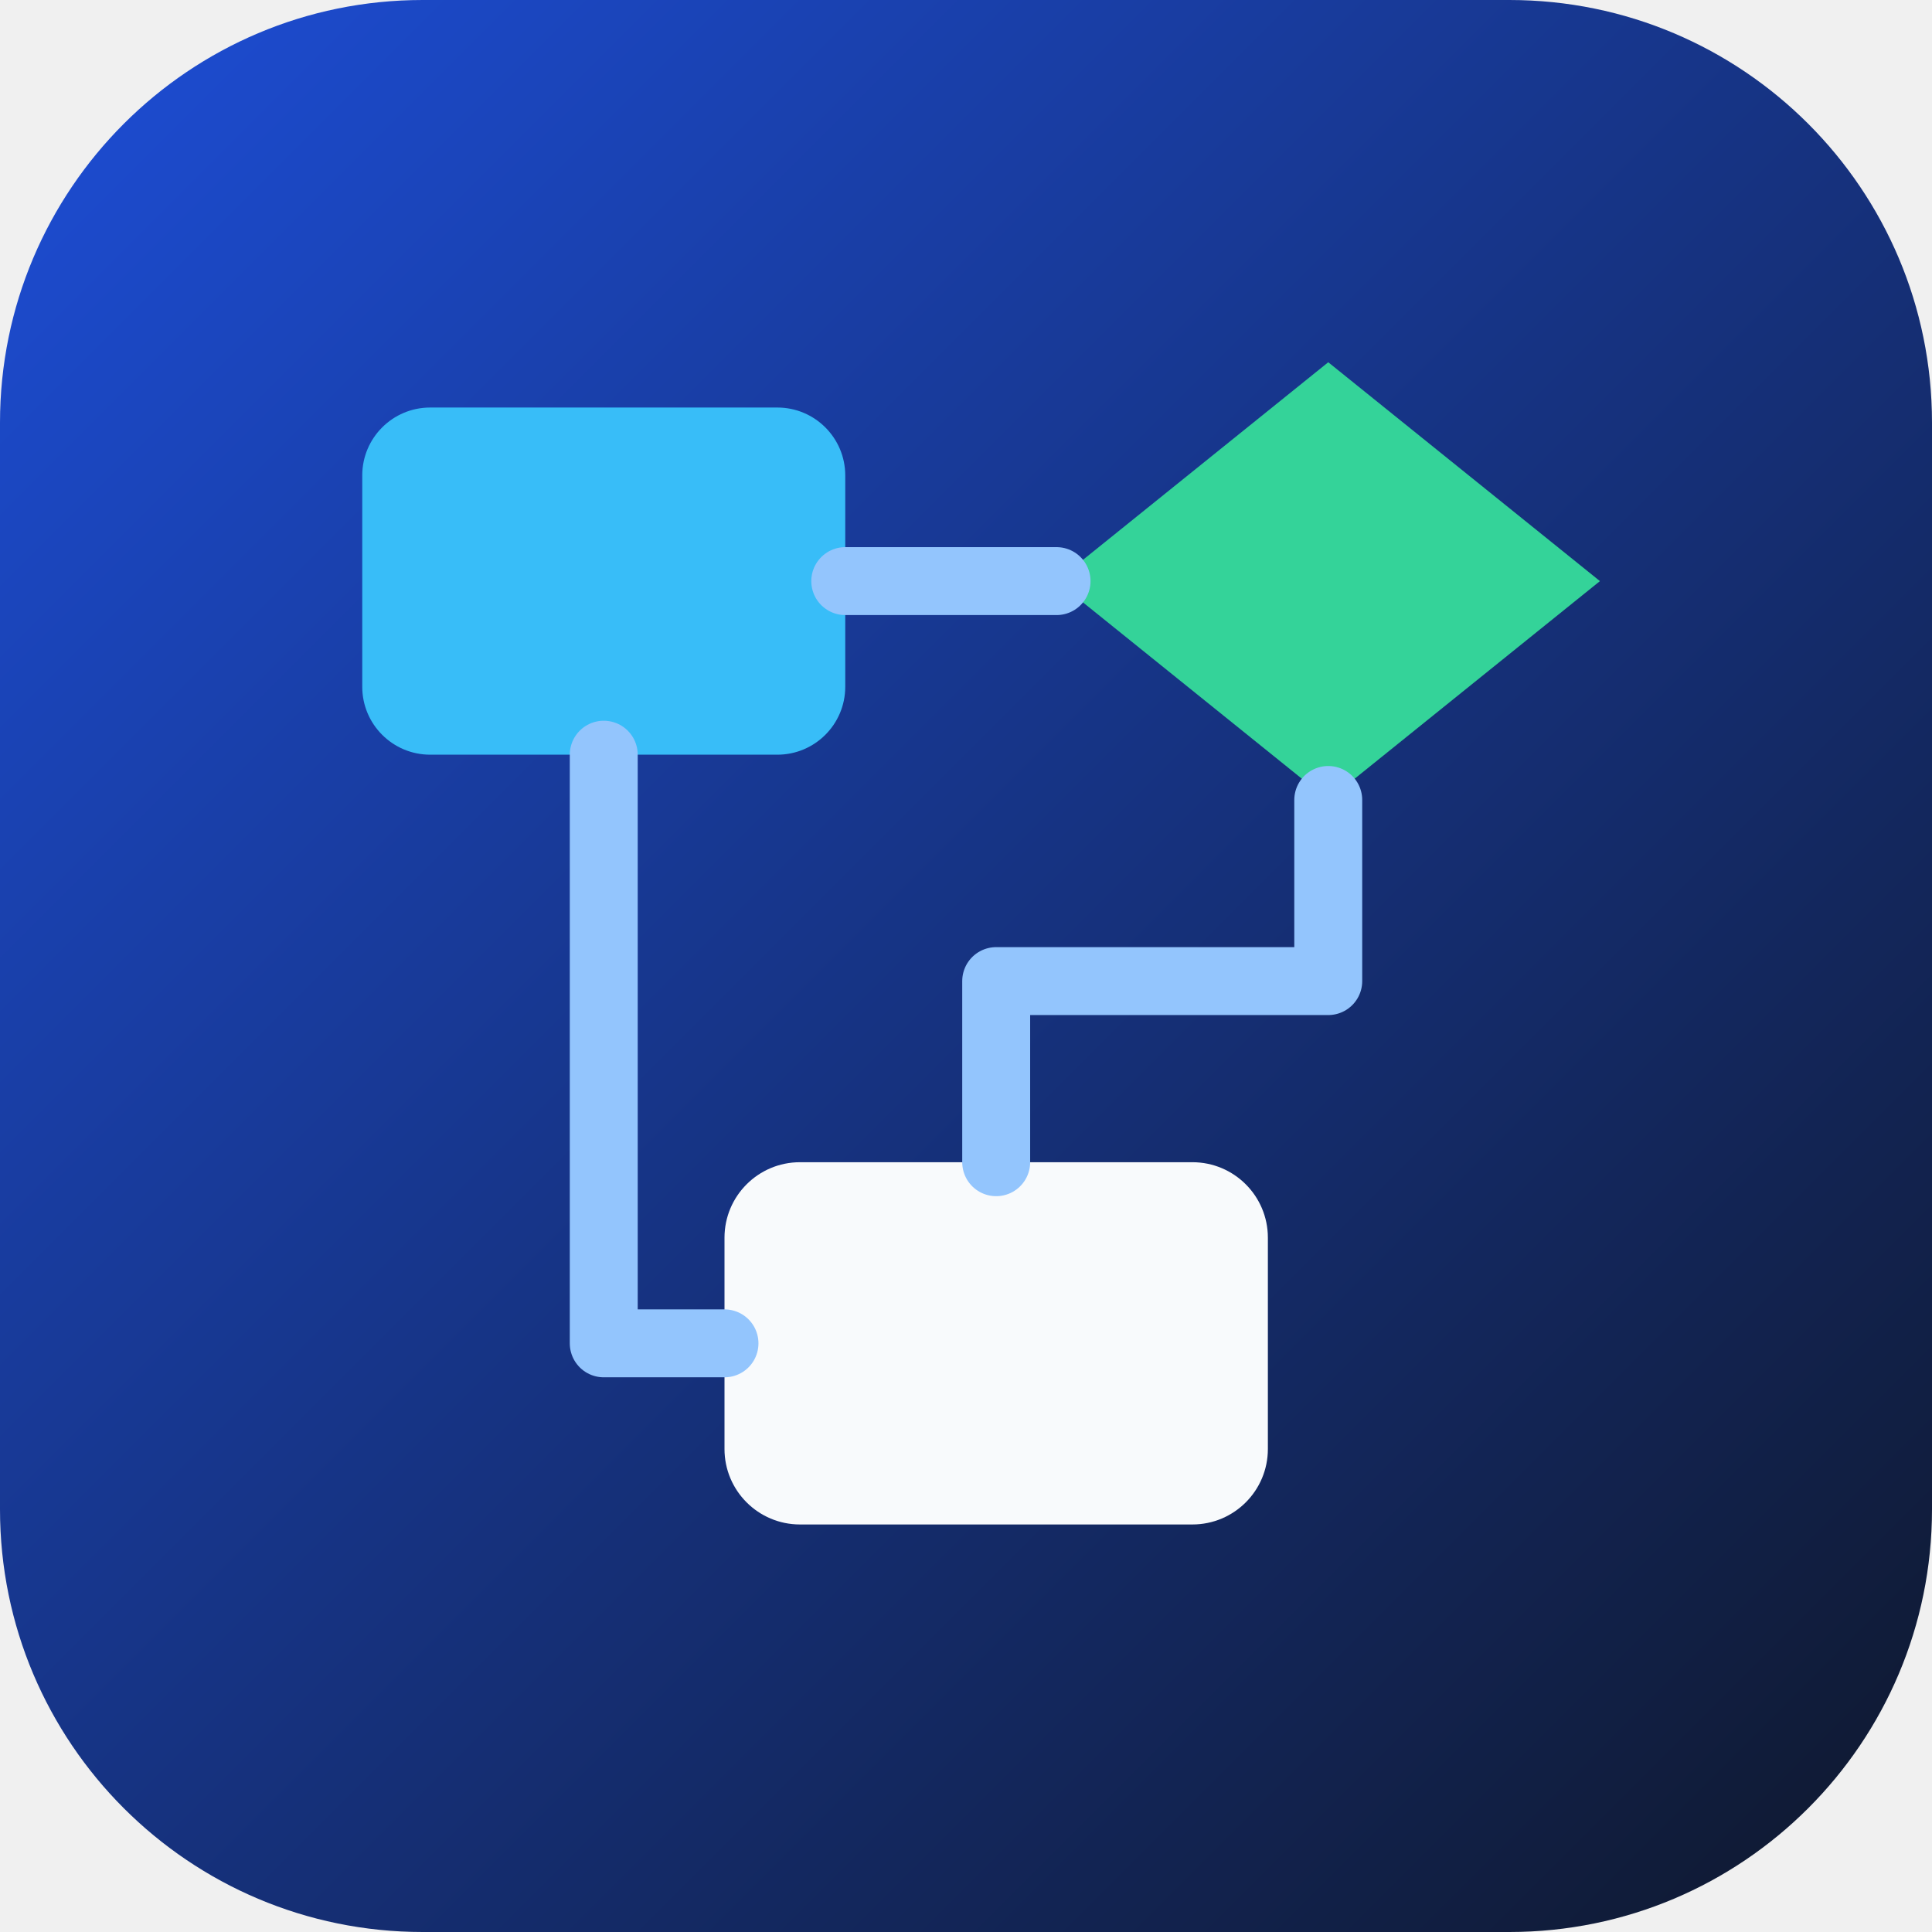
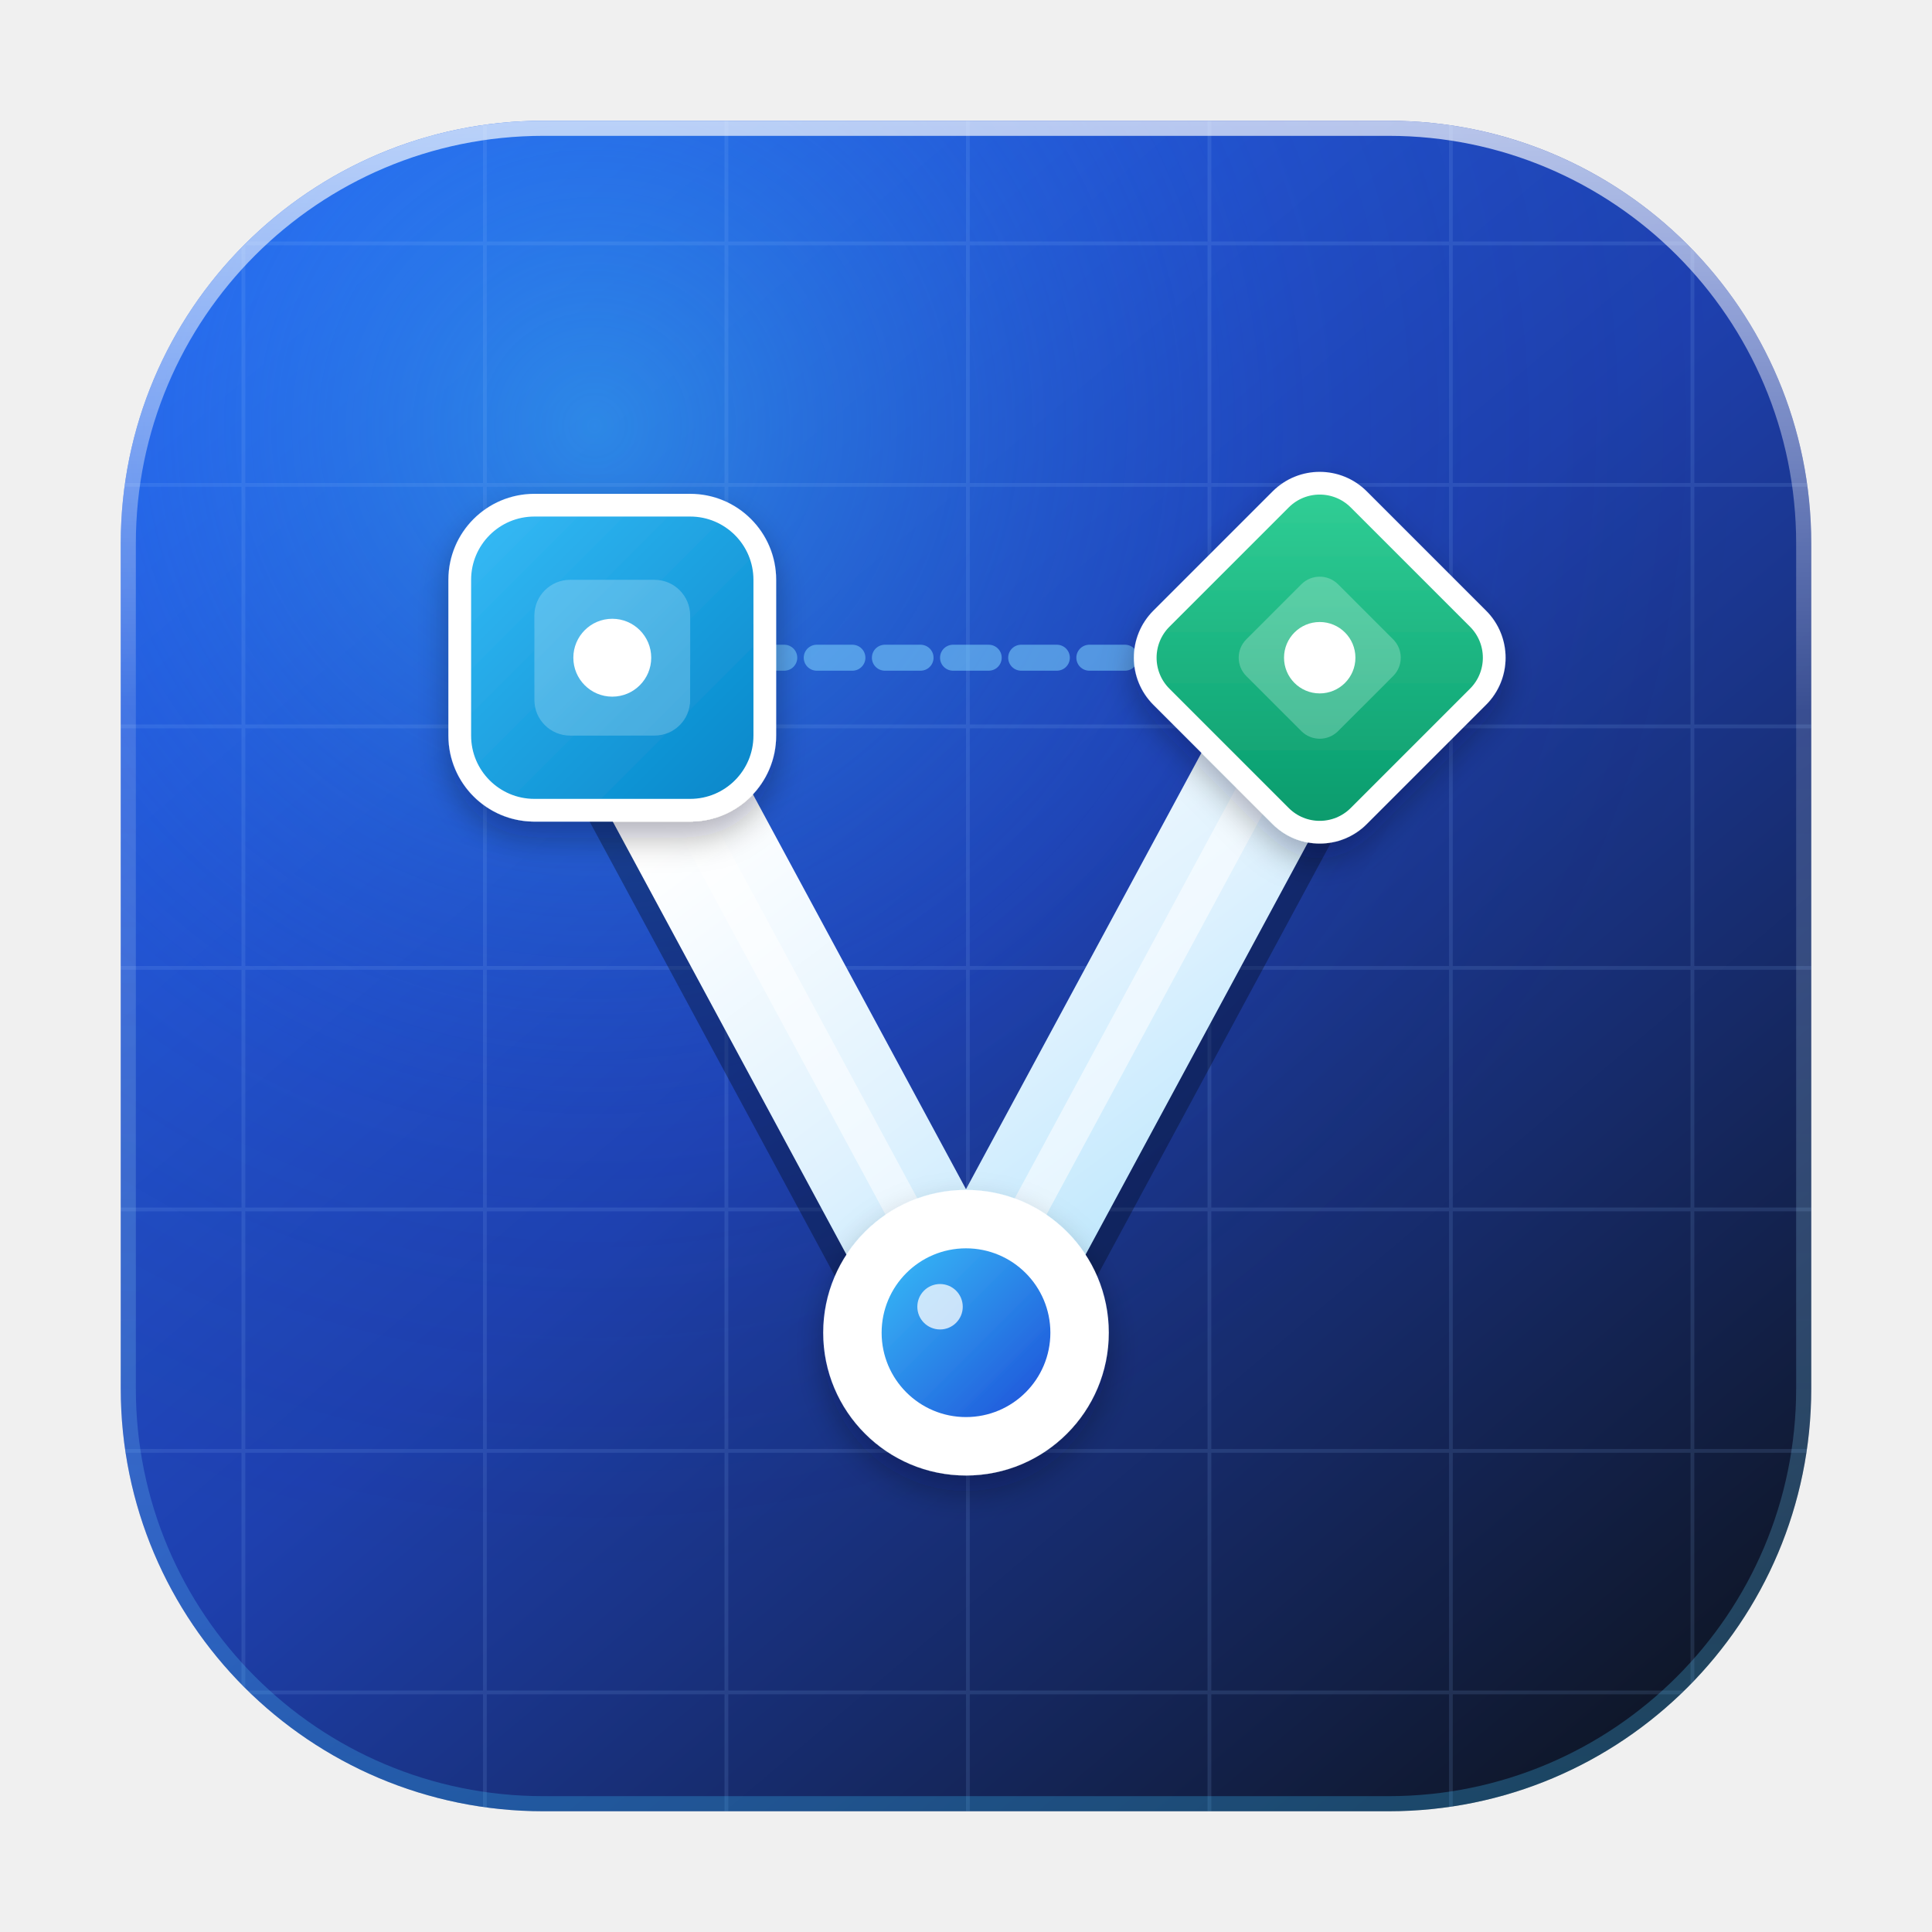
<svg xmlns="http://www.w3.org/2000/svg" viewBox="0 0 512 512">
  <defs>
-     <linearGradient id="bg" x1="0" y1="0" x2="1" y2="1">
-       <stop offset="0%" stop-color="#1d4ed8" />
-       <stop offset="100%" stop-color="#0f172a" />
+     <linearGradient id="bgSapphire" x1="0.12" y1="0.06" x2="0.88" y2="0.96">
+       <stop offset="0%" stop-color="#2563EB" />
+       <stop offset="48%" stop-color="#1E40AF" />
+       <stop offset="100%" stop-color="#0F172A" />
    </linearGradient>
+     <radialGradient id="topGlow" cx="0.28" cy="0.18" r="0.68">
+       <stop offset="0%" stop-color="#38BDF8" stop-opacity="0.48" />
+       <stop offset="60%" stop-color="#2563EB" stop-opacity="0.08" />
+       <stop offset="100%" stop-color="#0F172A" stop-opacity="0" />
+     </radialGradient>
+     <linearGradient id="glassRim" x1="0" y1="0" x2="0" y2="1">
+       <stop offset="0%" stop-color="#FFFFFF" stop-opacity="0.68" />
+       <stop offset="35%" stop-color="#FFFFFF" stop-opacity="0.14" />
+       <stop offset="100%" stop-color="#38BDF8" stop-opacity="0.28" />
+     </linearGradient>
+     <linearGradient id="vArmGrad" x1="0.2" y1="0.15" x2="0.8" y2="0.9">
+       <stop offset="0%" stop-color="#FFFFFF" />
+       <stop offset="55%" stop-color="#E0F2FE" />
+       <stop offset="100%" stop-color="#BAE6FD" />
+     </linearGradient>
+     <linearGradient id="cyanNodeGrad" x1="0" y1="0" x2="1" y2="1">
+       <stop offset="0%" stop-color="#38BDF8" />
+       <stop offset="100%" stop-color="#0284C7" />
+     </linearGradient>
+     <linearGradient id="emeraldNodeGrad" x1="0" y1="0" x2="1" y2="1">
+       <stop offset="0%" stop-color="#34D399" />
+       <stop offset="100%" stop-color="#059669" />
+     </linearGradient>
+     <linearGradient id="hubCoreGrad" x1="0" y1="0" x2="1" y2="1">
+       <stop offset="0%" stop-color="#38BDF8" />
+       <stop offset="100%" stop-color="#1D4ED8" />
+     </linearGradient>
+     <pattern id="isoGrid" width="64" height="64" patternUnits="userSpaceOnUse">
+       <path d="M 64 0 L 0 0 0 64" fill="none" stroke="#93C5FD" stroke-opacity="0.13" stroke-width="2" />
+     </pattern>
+     <filter id="macSquircleShadow" x="-15%" y="-12%" width="130%" height="132%">
+       <feDropShadow dx="0" dy="14" stdDeviation="18" flood-color="#020617" flood-opacity="0.38" />
+     </filter>
+     <filter id="fluentPlateShadow" x="-18%" y="-15%" width="136%" height="138%">
+       <feDropShadow dx="0" dy="16" stdDeviation="20" flood-color="#020617" flood-opacity="0.34" />
+     </filter>
+     <filter id="nodeShadow" x="-25%" y="-20%" width="150%" height="155%">
+       <feDropShadow dx="0" dy="10" stdDeviation="10" flood-color="#020617" flood-opacity="0.30" />
+     </filter>
+     <clipPath id="crosClip">
+       <rect x="32" y="32" width="448" height="448" rx="112" />
+     </clipPath>
  </defs>
-   <rect width="512" height="512" rx="112" fill="url(#bg)" />
-   <rect x="96" y="108" width="128" height="92" rx="18" fill="#38bdf8" />
-   <polygon points="352,96 424,154 352,212 280,154" fill="#34d399" />
-   <rect x="192" y="308" width="144" height="96" rx="20" fill="#f8fafc" />
-   <path d="M224 154 H280 M352 212 V260 H264 V308 M160 200 V356 H192" fill="none" stroke="#93c5fd" stroke-width="18" stroke-linecap="round" stroke-linejoin="round" />
+   <rect x="32" y="32" width="448" height="448" rx="112" fill="url(#bgSapphire)" />
+   <g clip-path="url(#crosClip)">
+     <rect x="32" y="32" width="448" height="448" fill="url(#topGlow)" />
+     <rect x="32" y="32" width="448" height="448" fill="url(#isoGrid)" />
+     <g transform="scale(0.5)">
+       <g transform="translate(512 512) scale(0.86) translate(-512 -512)">
+         <line x1="336" y1="322" x2="688" y2="322" stroke="#7DD3FC" stroke-opacity="0.55" stroke-width="16" stroke-dasharray="22 20" stroke-linecap="round" />
+         <path d="M 294 334 L 512 738 L 730 334" fill="none" stroke="#020617" stroke-opacity="0.34" stroke-width="92" stroke-linecap="round" stroke-linejoin="round" transform="translate(0 18)" />
+         <path d="M 294 334 L 512 738 L 730 334" fill="none" stroke="url(#vArmGrad)" stroke-width="84" stroke-linecap="round" stroke-linejoin="round" />
+         <path d="M 294 334 L 512 738 L 730 334" fill="none" stroke="#FFFFFF" stroke-opacity="0.55" stroke-width="22" stroke-linecap="round" stroke-linejoin="round" transform="translate(0 -4)" />
+         <g filter="url(#nodeShadow)">
+           <rect x="200" y="228" width="188" height="188" rx="46" fill="url(#cyanNodeGrad)" stroke="#FFFFFF" stroke-width="14" />
+           <rect x="246" y="274" width="96" height="96" rx="22" fill="#FFFFFF" fill-opacity="0.22" />
+           <circle cx="294" cy="322" r="24" fill="#FFFFFF" />
+         </g>
+         <g filter="url(#nodeShadow)">
+           <g transform="translate(730 322) rotate(45)">
+             <rect x="-86" y="-86" width="172" height="172" rx="34" fill="url(#emeraldNodeGrad)" stroke="#FFFFFF" stroke-width="14" />
+             <rect x="-40" y="-40" width="80" height="80" rx="16" fill="#FFFFFF" fill-opacity="0.24" />
+           </g>
+           <circle cx="730" cy="322" r="22" fill="#FFFFFF" />
+         </g>
+         <g filter="url(#nodeShadow)">
+           <circle cx="512" cy="738" r="88" fill="#FFFFFF" />
+           <circle cx="512" cy="738" r="52" fill="url(#hubCoreGrad)" />
+           <circle cx="496" cy="722" r="14" fill="#FFFFFF" fill-opacity="0.75" />
+         </g>
+       </g>
+     </g>
+   </g>
+   <rect x="34" y="34" width="444" height="444" rx="110" fill="none" stroke="url(#glassRim)" stroke-width="4" />
</svg>
